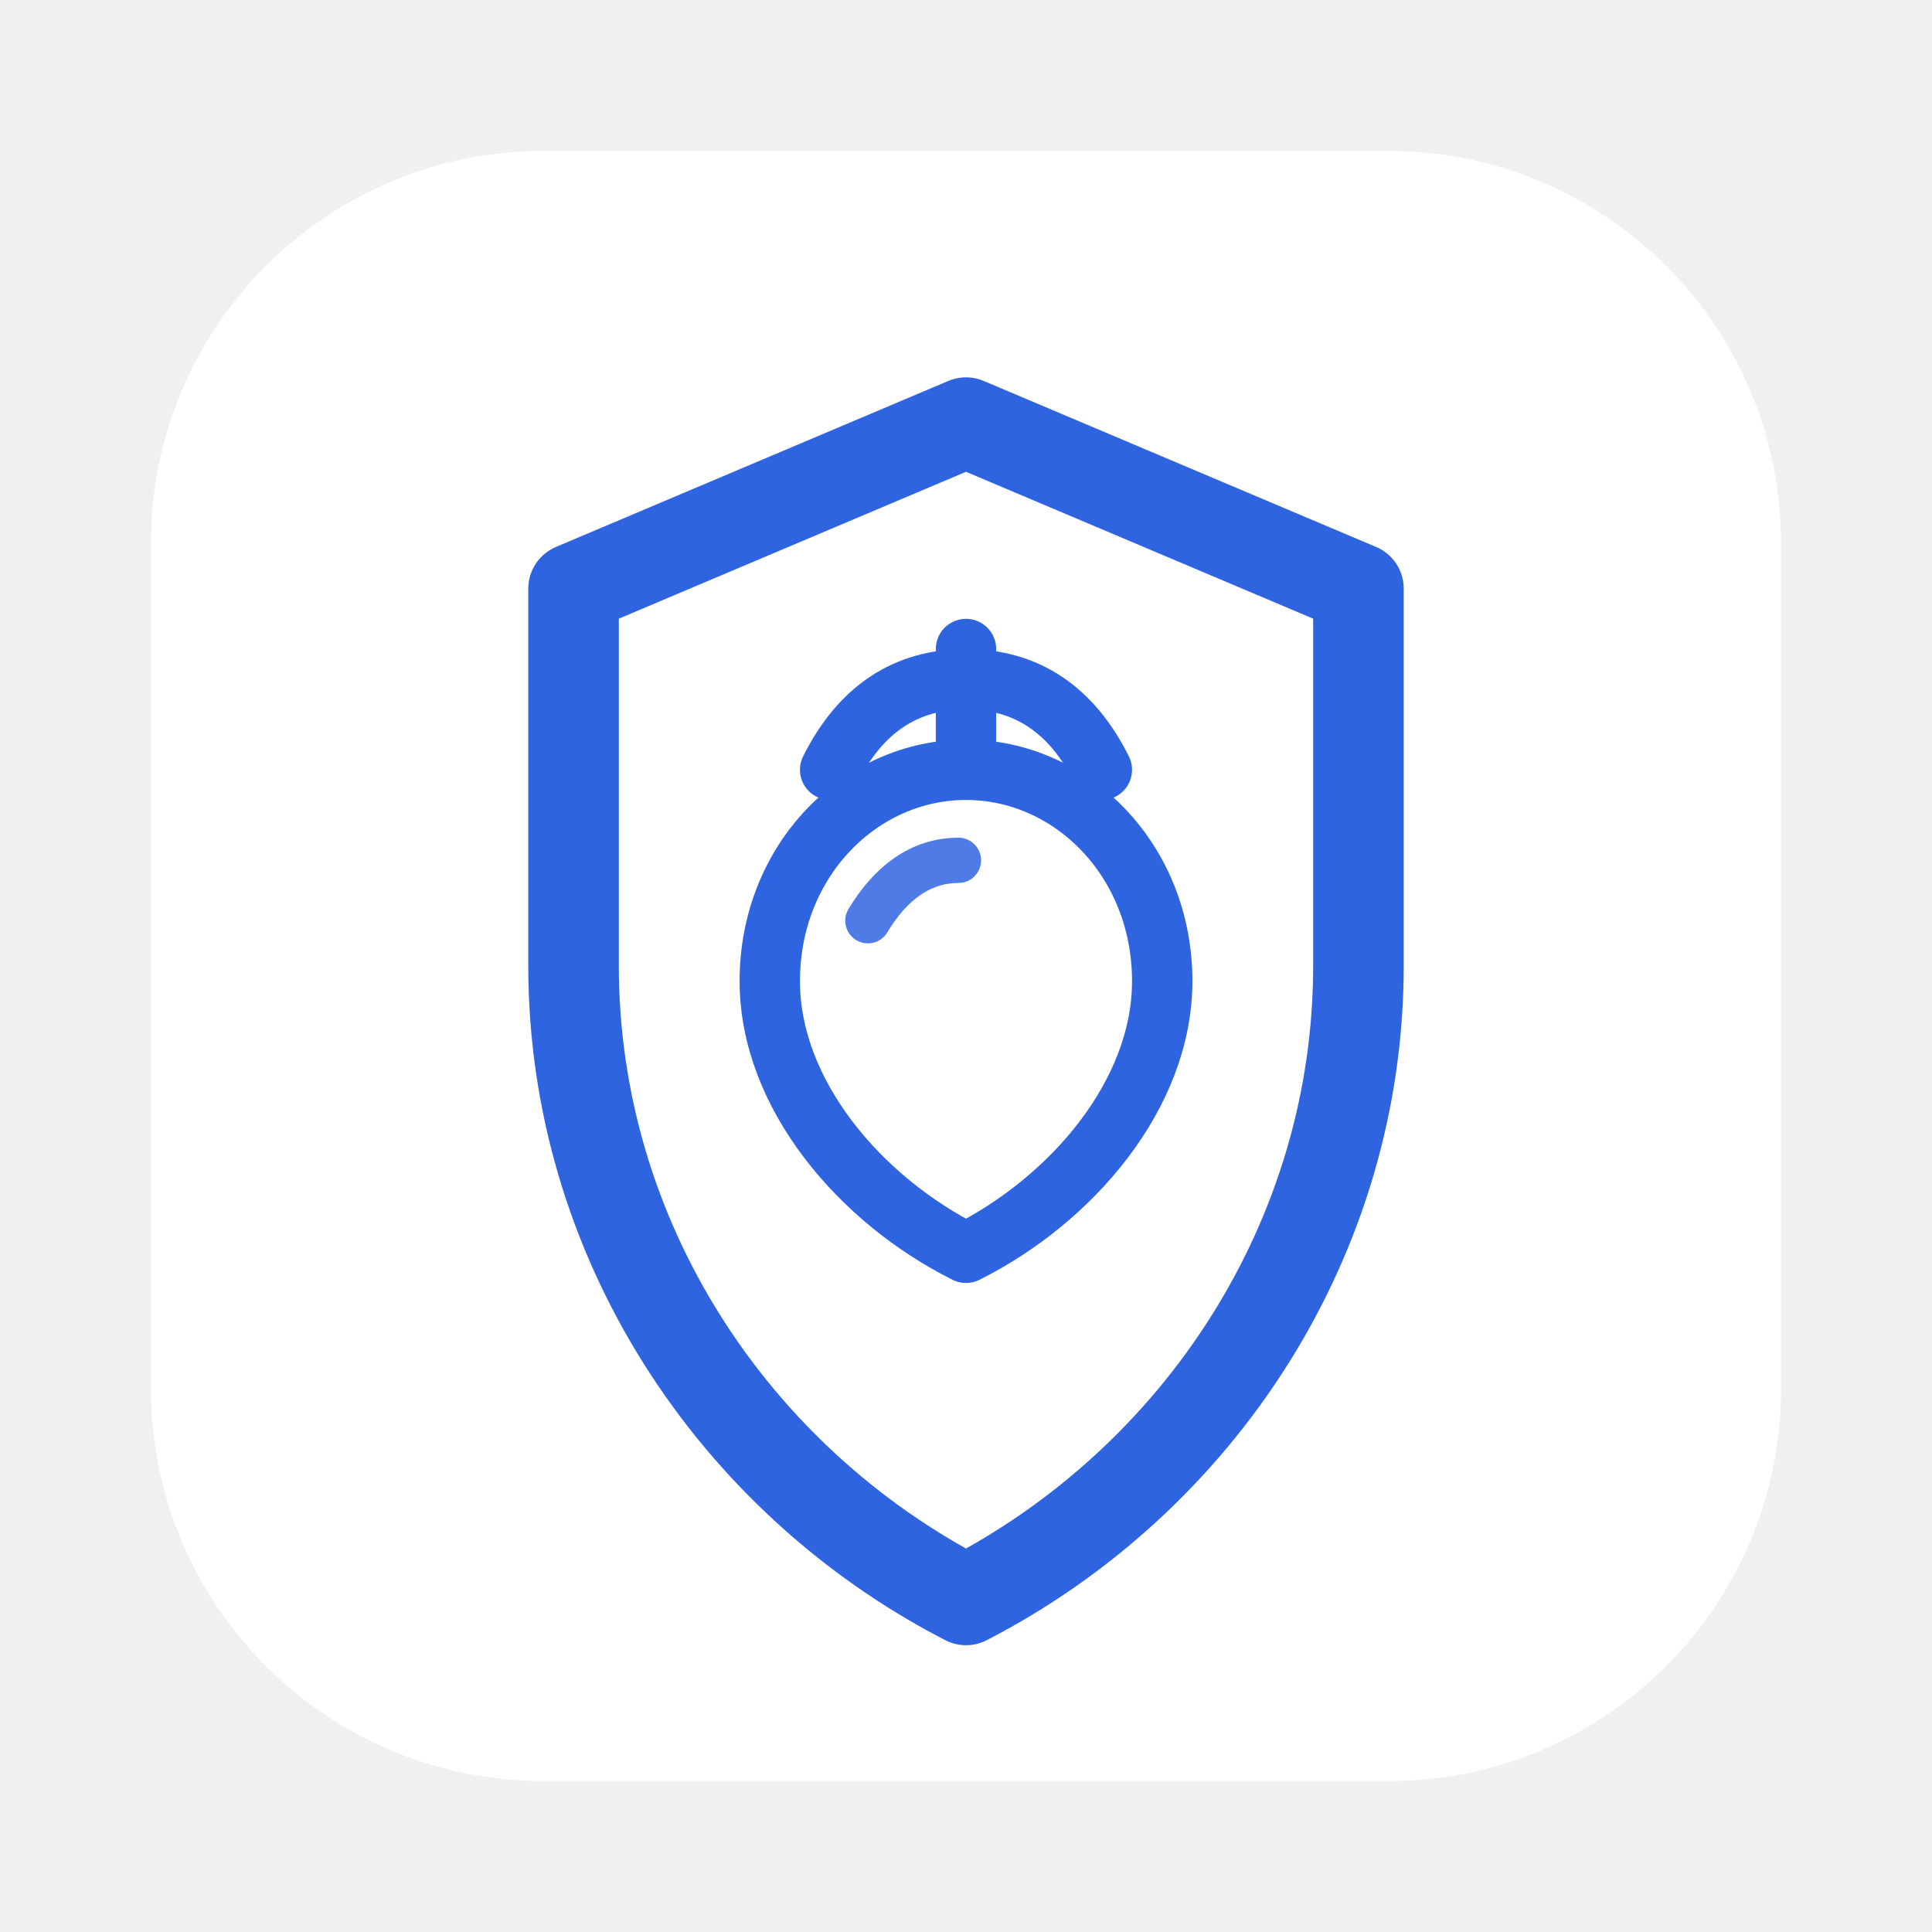
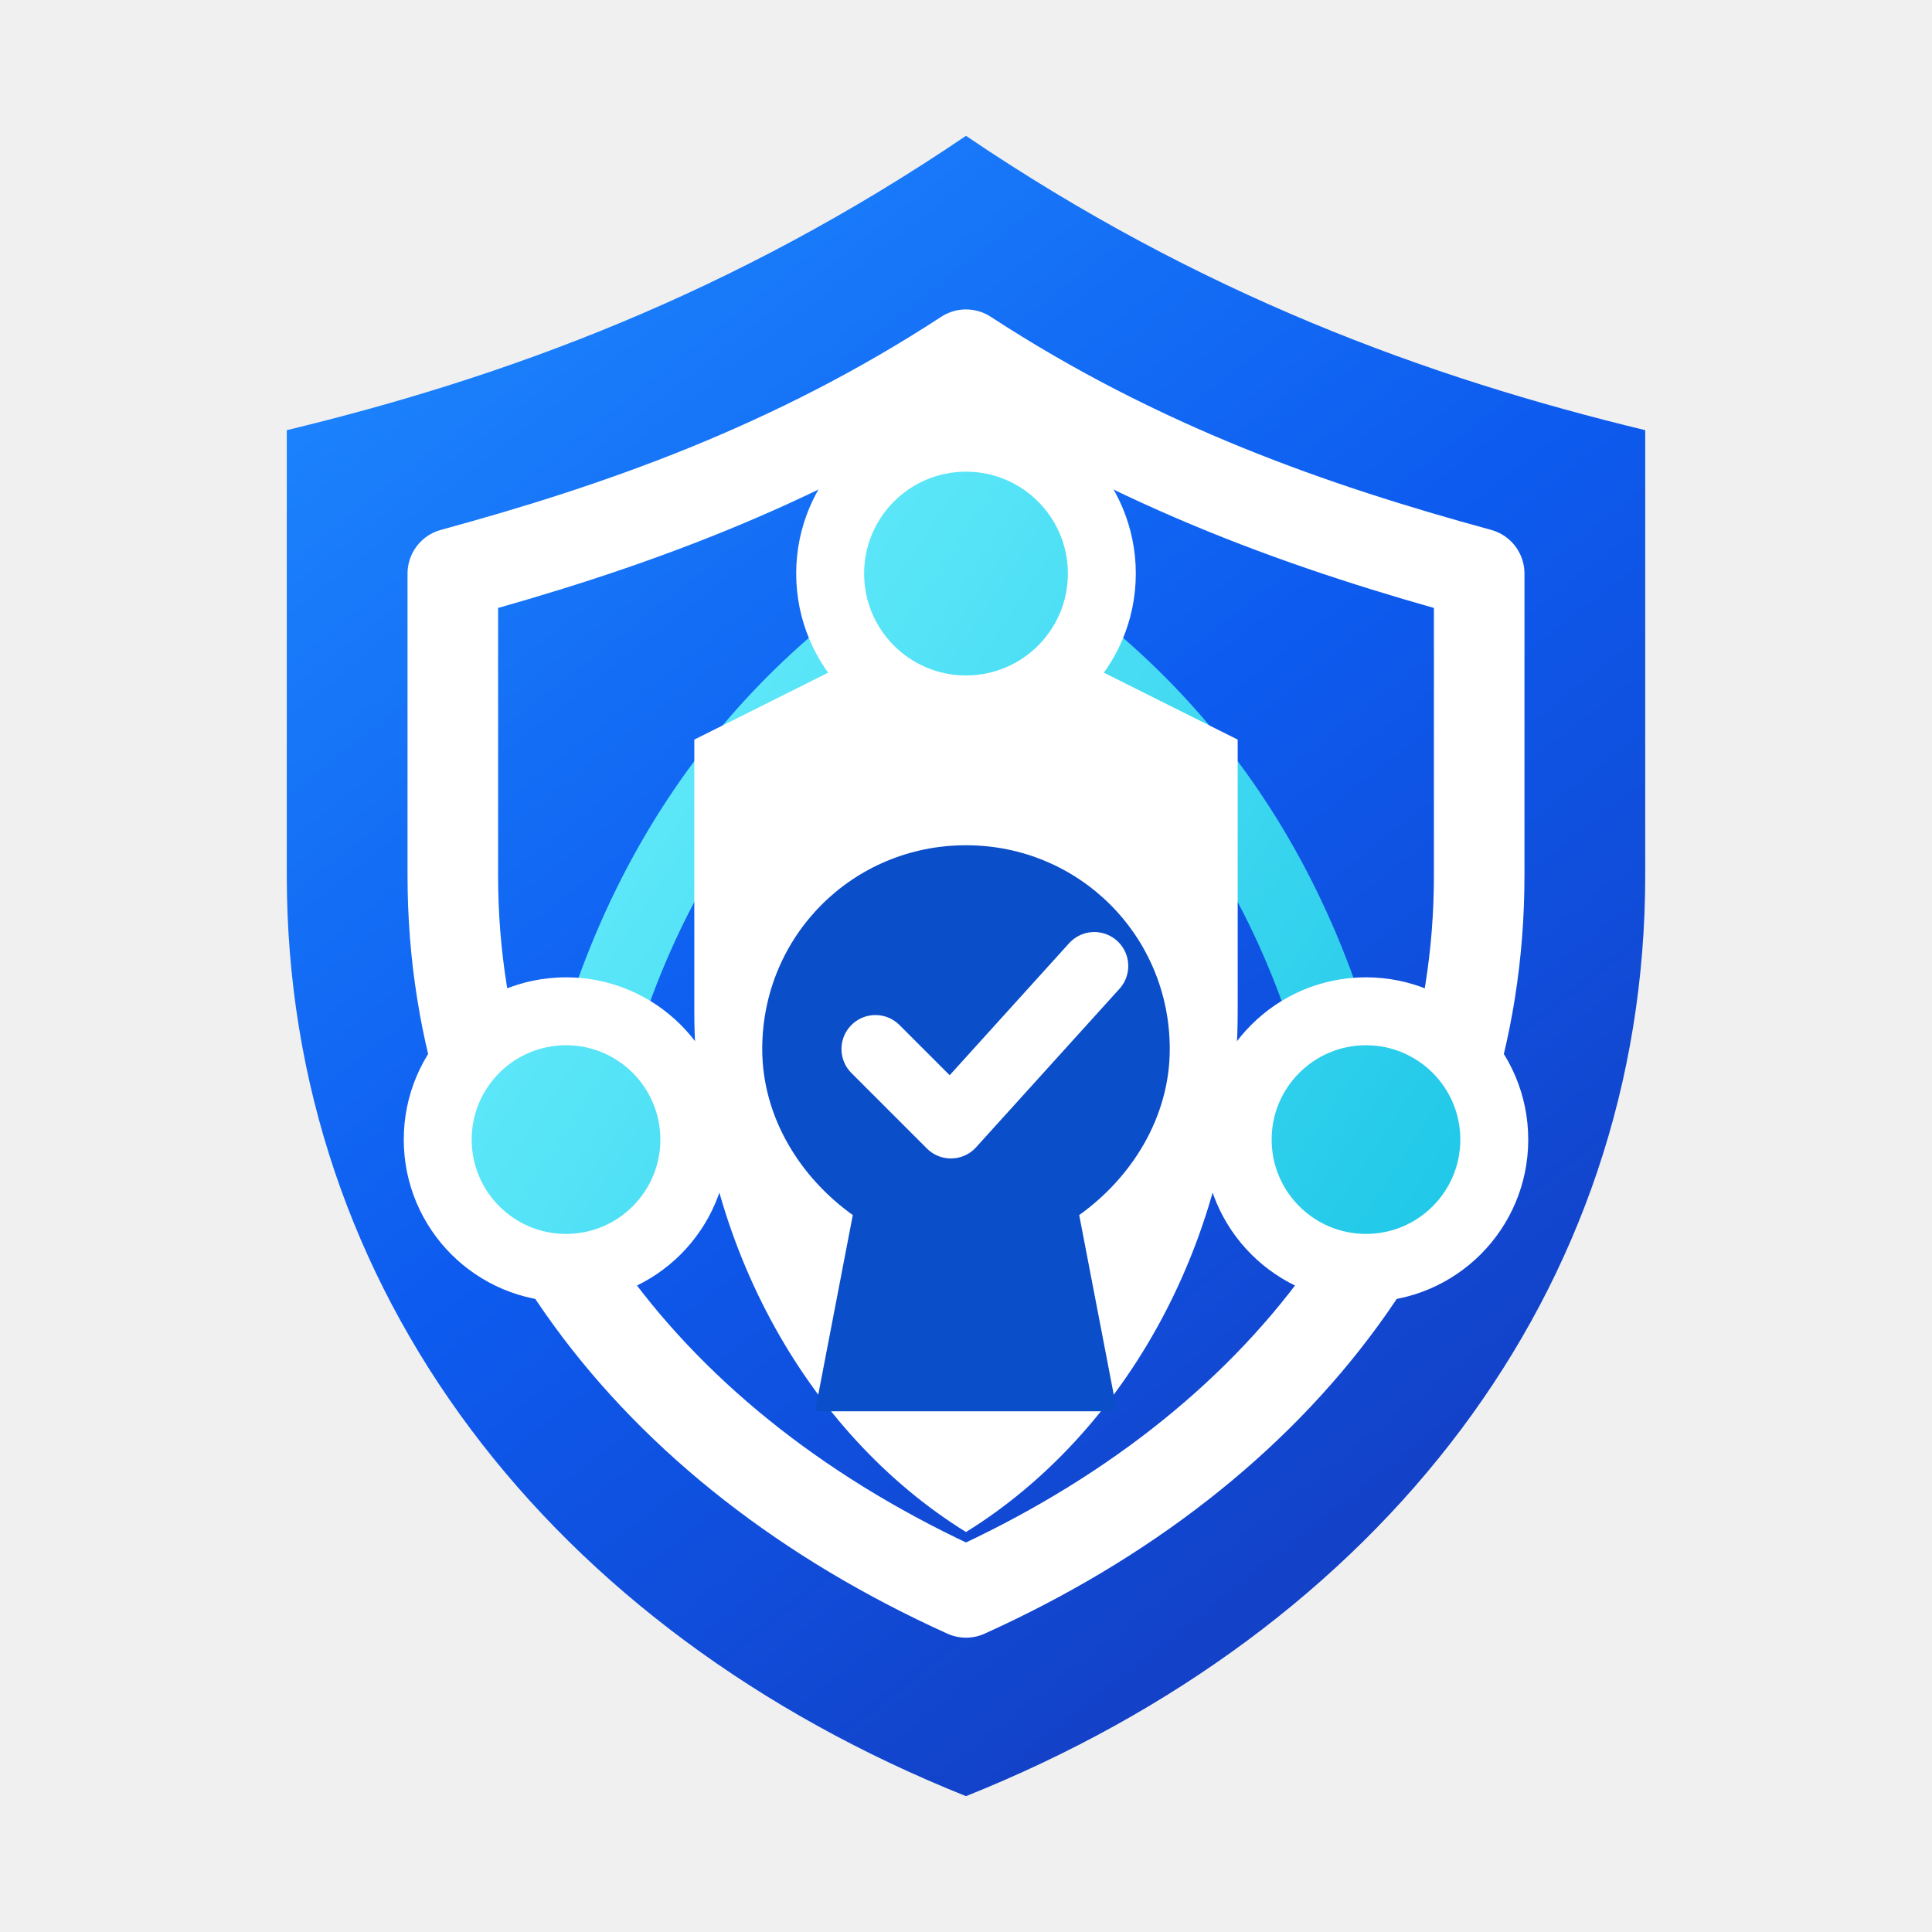
<svg xmlns="http://www.w3.org/2000/svg" width="256" height="256" viewBox="0 0 256 256" fill="none">
-   <rect x="20" y="20" width="216" height="216" rx="52" fill="white" />
-   <path d="M128 56L180 78V128C180 164 159 196 128 212C97 196 76 164 76 128V78L128 56Z" stroke="#2F64E1" stroke-width="12" stroke-linejoin="round" />
-   <path d="M128 86V98" stroke="#2F64E1" stroke-width="8" stroke-linecap="round" />
-   <path d="M110 102C114 94 120 90 128 90C136 90 142 94 146 102" stroke="#2F64E1" stroke-width="8" stroke-linecap="round" stroke-linejoin="round" />
-   <path d="M128 102C142 102 154 114 154 130C154 145 142 159 128 166C114 159 102 145 102 130C102 114 114 102 128 102Z" stroke="#2F64E1" stroke-width="8" stroke-linejoin="round" />
-   <path d="M115 122C118 117 122 114 127 114" stroke="#2F64E1" stroke-width="6" stroke-linecap="round" opacity="0.85" />
+   <defs>
+     <linearGradient id="armor-gradient" x1="45" y1="20" x2="210" y2="230" gradientUnits="userSpaceOnUse">
+       <stop offset="0" stop-color="#1F8BFF" />
+       <stop offset="0.48" stop-color="#0D5BEF" />
+       <stop offset="1" stop-color="#1537B8" />
+     </linearGradient>
+     <linearGradient id="node-gradient" x1="62" y1="70" x2="194" y2="158" gradientUnits="userSpaceOnUse">
+       <stop offset="0" stop-color="#72F2FF" />
+       <stop offset="1" stop-color="#20C8E8" />
+     </linearGradient>
+   </defs>
+   <path d="M128 18C159 39 189 50 218 57V116C218 171 183 216 128 238C73 216 38 171 38 116V57C67 50 97 39 128 18Z" fill="url(#armor-gradient)" />
+   <path d="M128 47C151 62 174 70 196 76V116C196 158 170 192 128 211C86 192 60 158 60 116V76C82 70 105 62 128 47Z" stroke="white" stroke-width="12" stroke-linejoin="round" />
+   <path d="M76 151C83 114 103 90 128 76C153 90 173 114 180 151" stroke="url(#node-gradient)" stroke-width="10" stroke-linecap="round" />
+   <path d="M128 80L164 98V134C164 164 149 190 128 203C107 190 92 164 92 134V98L128 80Z" fill="white" />
+   <path d="M128 112C113 112 101 124 101 139C101 148 106 156 113 161L108 187H148L143 161C150 156 155 148 155 139C155 124 143 112 128 112Z" fill="#0B4EC9" />
+   <path d="M116 139L126 149L145 128" stroke="white" stroke-width="9" stroke-linecap="round" stroke-linejoin="round" />
+   <circle cx="128" cy="76" r="18" fill="url(#node-gradient)" stroke="white" stroke-width="9" />
+   <circle cx="75" cy="151" r="17" fill="url(#node-gradient)" stroke="white" stroke-width="9" />
+   <circle cx="181" cy="151" r="17" fill="url(#node-gradient)" stroke="white" stroke-width="9" />
</svg>
